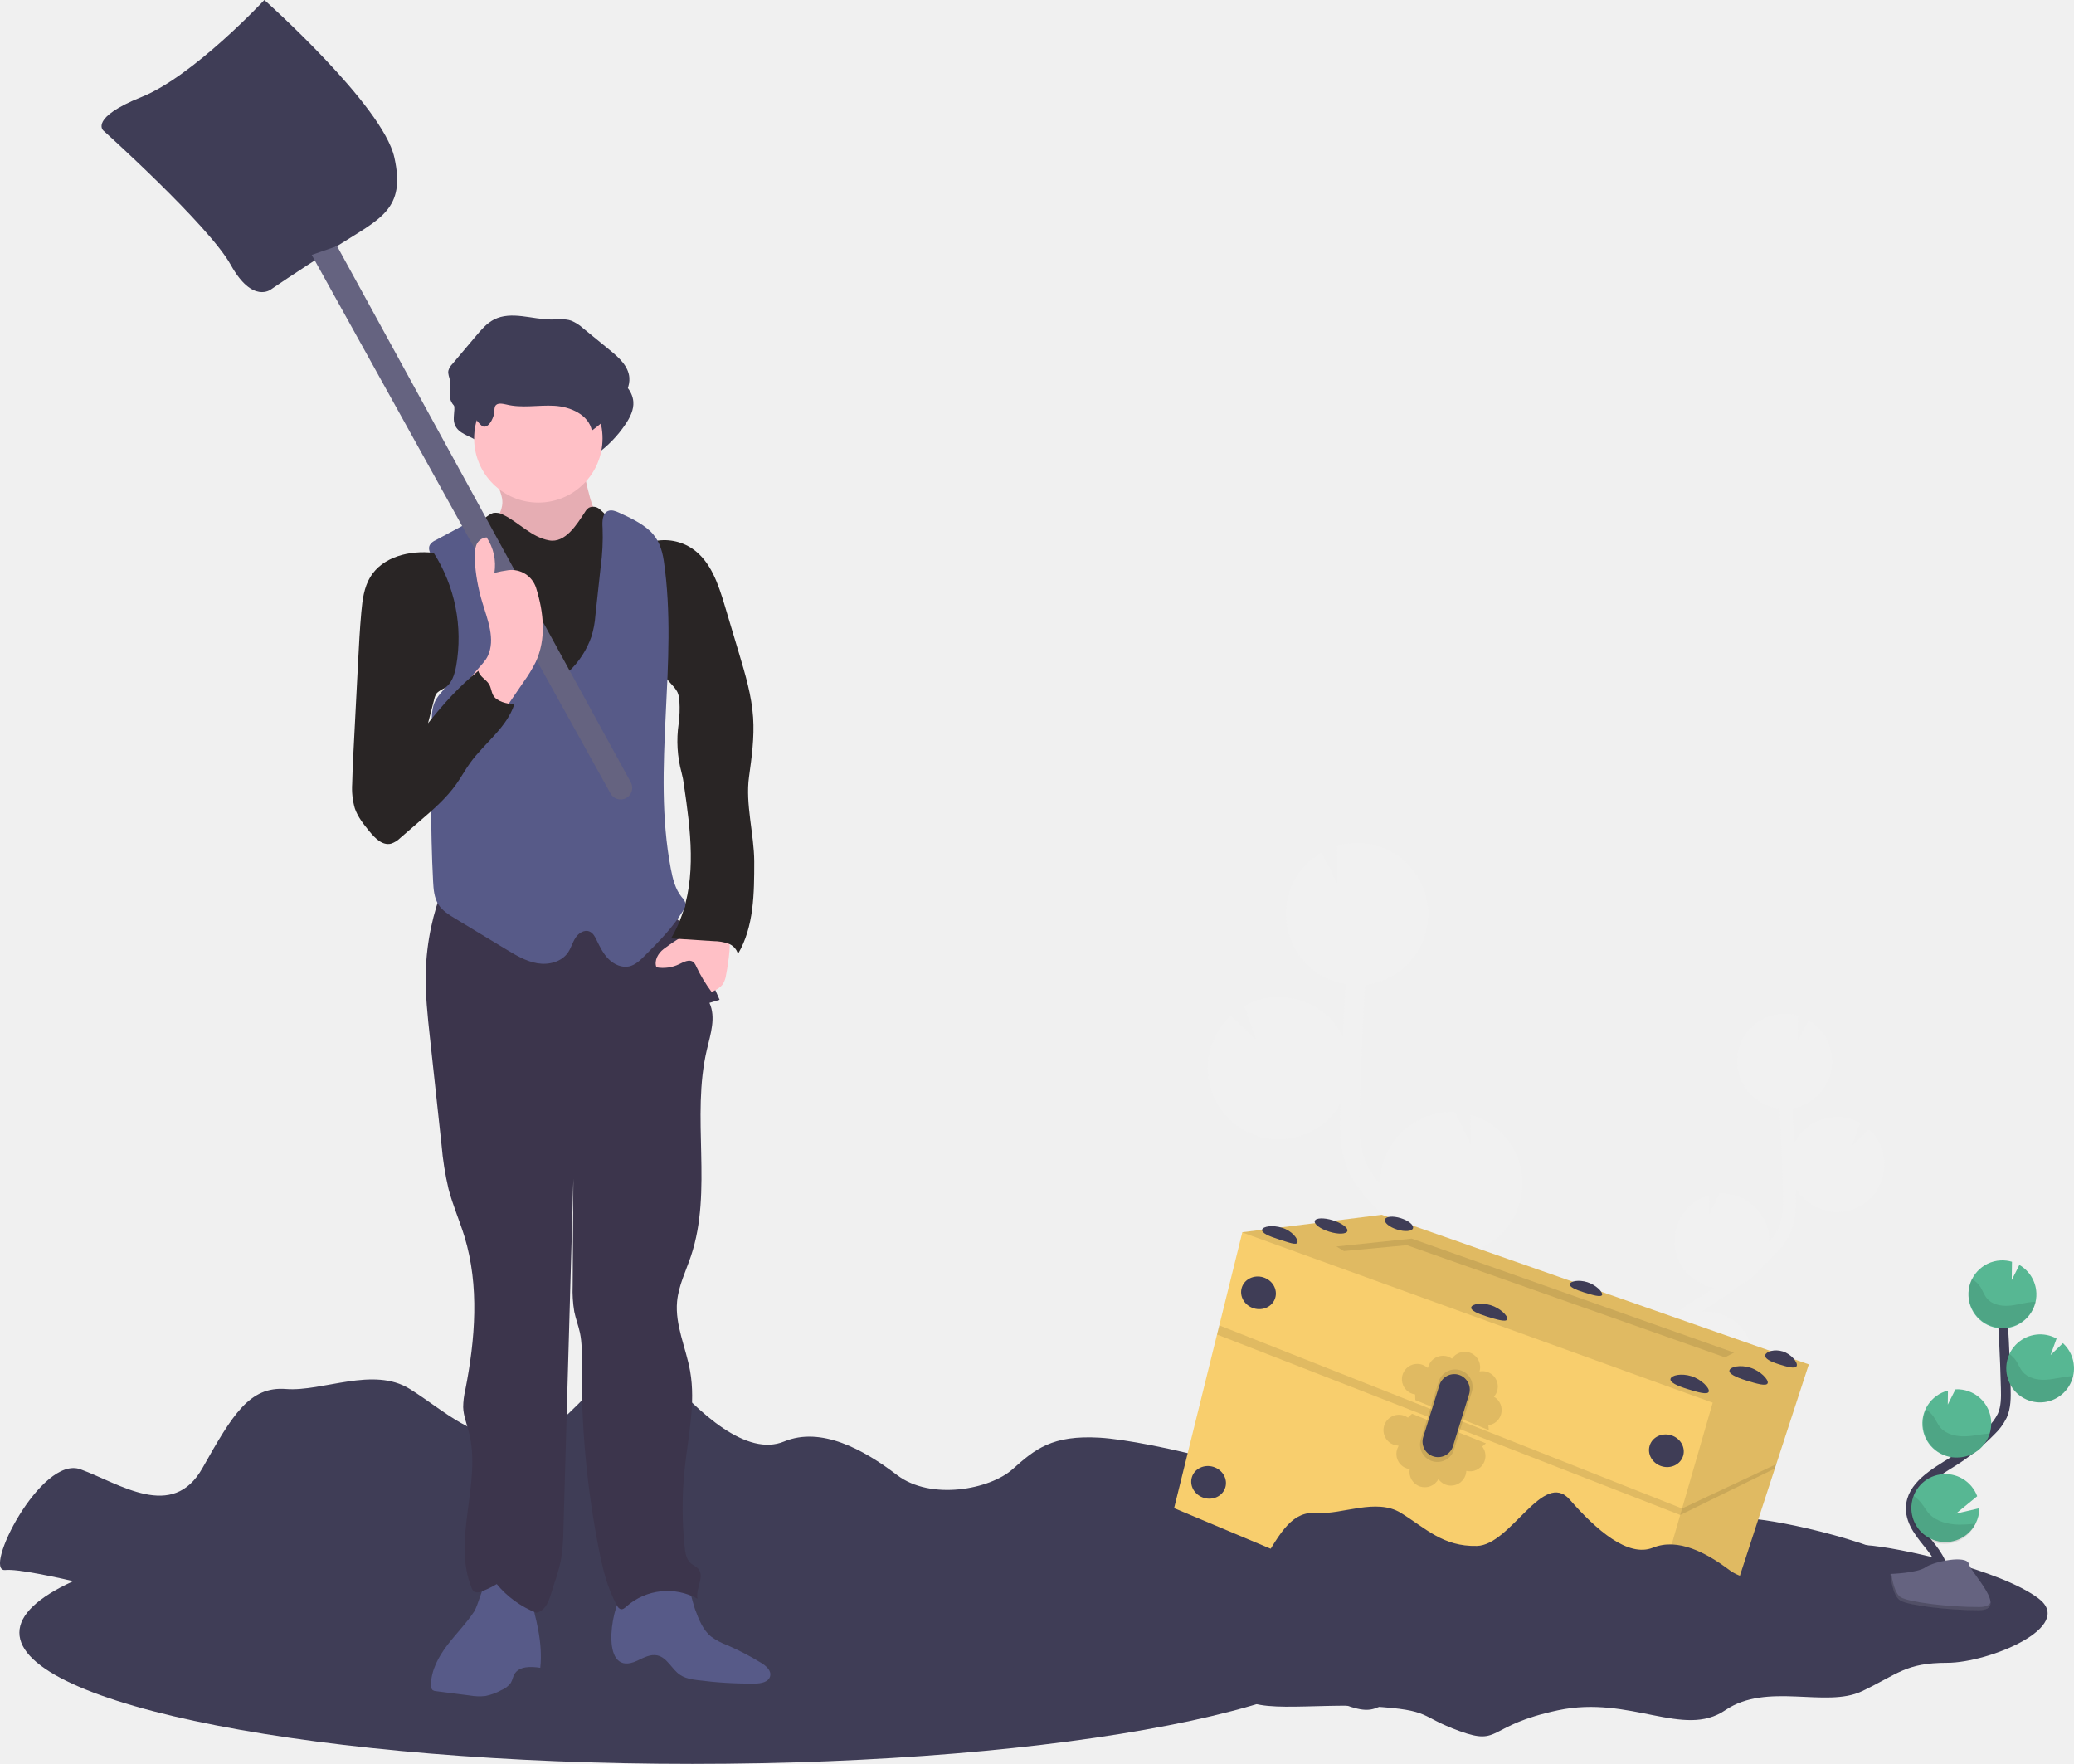
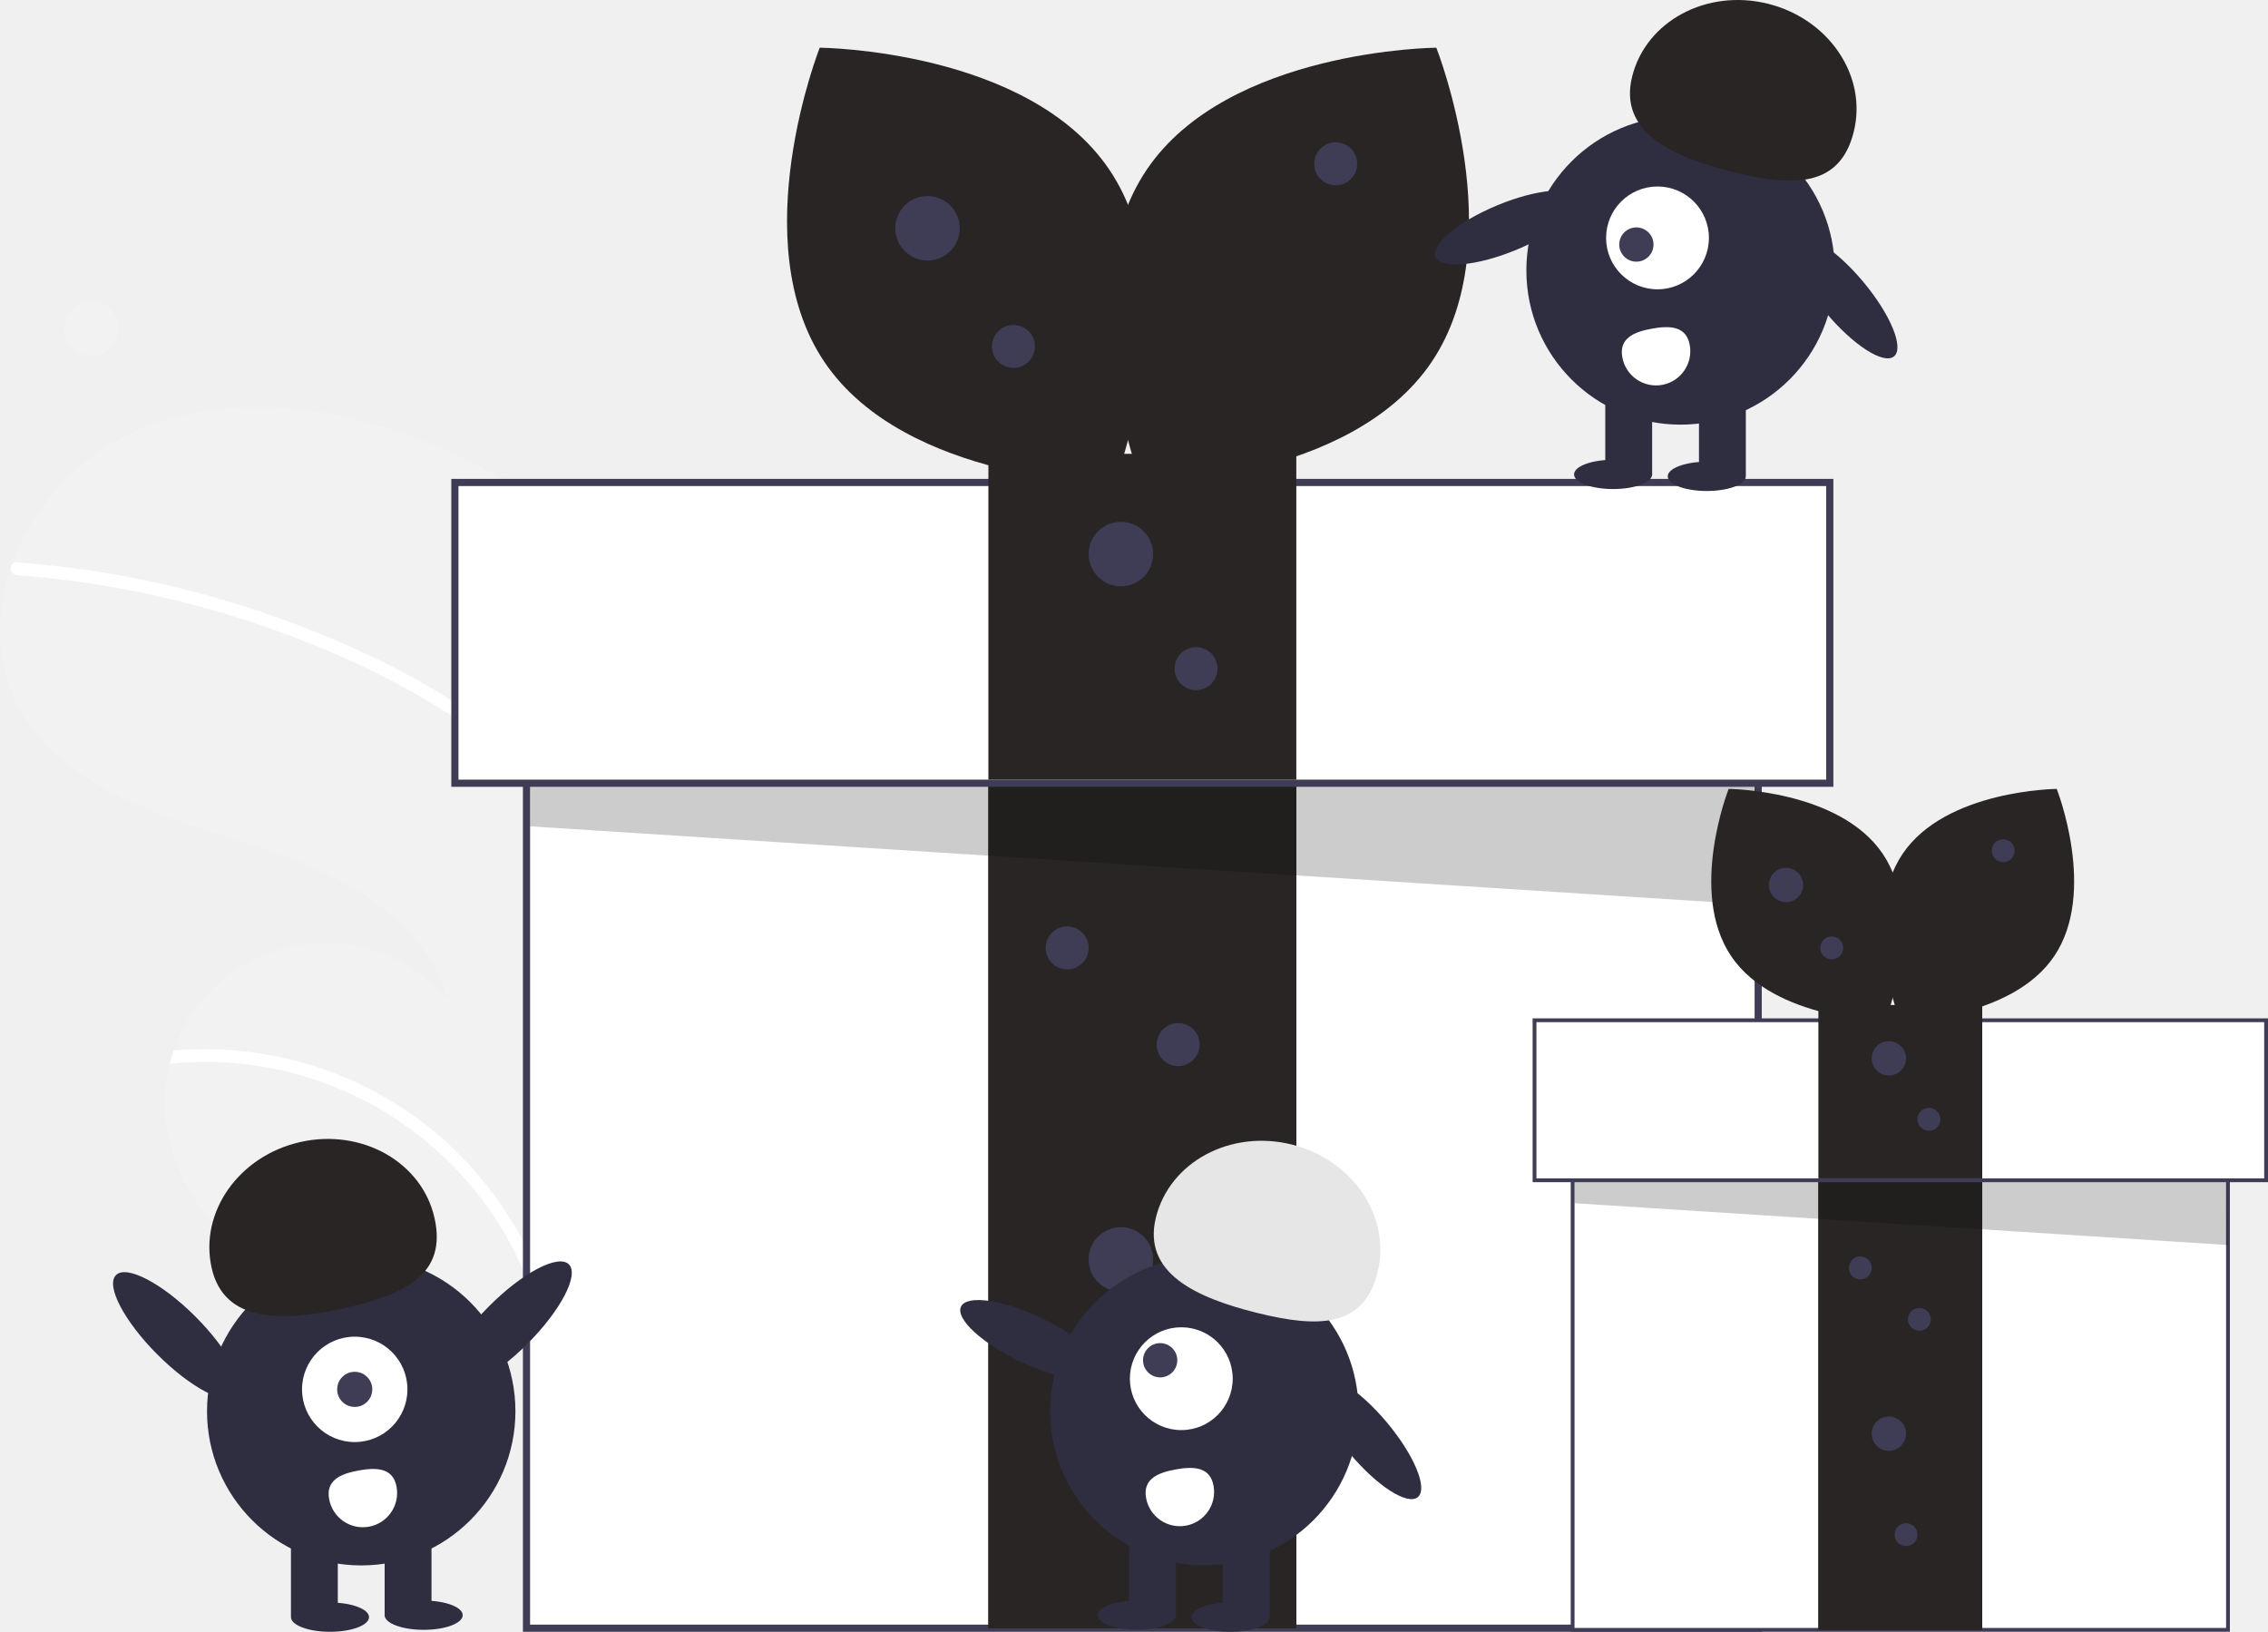
- <svg xmlns="http://www.w3.org/2000/svg" id="b6b6fb51-5da5-49d9-a163-13a86b5de1cc" data-name="Layer 1" width="853.78" height="726" viewBox="0 0 853.78 726">
-   <ellipse cx="284.98" cy="672" rx="277" ry="54" fill="#3f3d56" />
-   <path d="M236.36,746S185,732.19,175.31,733.21s14.68-47.36,30.91-41.46,37.87,21.42,50.24-.5,19.31-33.72,34.38-32.54,35.94-9.43,51,0,25.64,21.06,46.44,20.56S428.8,631.58,445,650.46s35.63,36.15,50.86,29.87,32.61,3.16,46.52,13.78,38.26,5.9,47.53-2.36,16.24-14.16,35.94-13,82.31,15.34,105.5,33-30.14,40.12-55.65,40.12-30.14,7.08-52.17,17.7-58-5.9-83.47,11.8-58-9.44-102,0-34.78,22.41-60.29,13-16.23-13-53.33-15.34-77.67,5.9-81.15-9.44-26.64-18.88-40.56-23.6S236.36,746,236.36,746Z" transform="translate(-173.11 -87)" fill="#3f3d56" />
-   <path d="M876.08,618.72l2-1.28.59-.38a19.55,19.55,0,0,1-2-38.1l-.1,8.06,4.43-8.77h0a19.56,19.56,0,0,1,20.45,18.63c0,.38,0,.74,0,1.11a23.3,23.3,0,0,0,3.86-5.7c1.88-4.19,1.91-8.92,1.77-14.68-.3-11.4-.79-22.89-1.43-34.35a19.54,19.54,0,0,1-17.37-18.51,17.38,17.38,0,0,1,0-1.77c0-.15,0-.3,0-.44,0-.57.09-1.13.18-1.69a2.56,2.56,0,0,1,0-.27c.07-.47.17-.93.28-1.39,0-.17.09-.34.13-.51.14-.5.29-1,.47-1.48.06-.16.12-.31.19-.47.14-.36.29-.71.45-1.06.08-.18.16-.37.25-.55l.07-.14h0a19.57,19.57,0,0,1,23-9.92l-.13,10.49,4.38-8.66a19.53,19.53,0,0,1,9.76,16,19.17,19.17,0,0,1-.43,5.05h0c0,.14-.08.27-.11.41s-.13.52-.2.77-.19.65-.3,1-.16.48-.25.72-.29.68-.44,1c-.09.19-.17.39-.26.59-.25.5-.52,1-.81,1.48-.1.17-.22.33-.32.49-.21.32-.42.65-.65,1s-.29.38-.44.56-.43.54-.66.8-.33.36-.5.54-.48.5-.74.74l-.51.48-.89.74-.46.36c-.47.34-.94.66-1.44,1l-.28.16a14.09,14.09,0,0,1-1.27.69l-.56.25c-.35.16-.71.32-1.08.45l-.64.23c-.36.13-.72.24-1.09.34l-.66.17c-.4.1-.81.18-1.22.25h-.08q.4,7.26.72,14.51a19.54,19.54,0,0,1,27.14-8.49l-3.45,9.48,7.11-6.83a19.49,19.49,0,0,1,6.32,13.5,19.21,19.21,0,0,1-.5,5.39,19.55,19.55,0,0,1-36,5.33c0,.49,0,1,0,1.47.13,5.08.29,11.4-2.24,17a34.54,34.54,0,0,1-7.2,9.72c-1.78,1.81-3.62,3.56-5.5,5.26a19.66,19.66,0,0,1-7.07,5.87q-4.65,3.58-9.62,6.71L879,623.34c-1.86,1.16-3.77,2.34-5.64,3.57l1-.08a19.56,19.56,0,0,1,19.25,12.73l-12.22,10,13.45-3.12a19.59,19.59,0,0,1-28,17.62c.31.37.61.75.91,1.13l1.78,2.22c8,10.08,10.17,19.64,6.23,26.93l-4.79-2.59c3.83-7.1-1.93-16.18-5.71-21-.57-.73-1.16-1.46-1.75-2.19-5.08-6.31-10.84-13.47-10.7-22.25C852.91,633.07,865.76,625.11,876.08,618.72Z" transform="translate(-173.11 -87)" fill="#f1f1f1" />
-   <path d="M779.43,605.39l-3.07-1.92c-.3-.18-.59-.37-.88-.56a29.29,29.29,0,0,0,3-57.06l.15,12.07L772,544.79h-.08a29.29,29.29,0,0,0-30.62,27.9c0,.56,0,1.11,0,1.66a35,35,0,0,1-5.79-8.55c-2.81-6.26-2.86-13.35-2.64-22,.44-17.08,1.18-34.29,2.14-51.44a29.27,29.27,0,0,0,26-27.71c0-.9,0-1.78,0-2.66l0-.66c-.06-.85-.14-1.69-.27-2.52,0-.14,0-.27-.07-.41-.12-.7-.27-1.39-.44-2.08-.06-.26-.12-.51-.19-.77-.21-.75-.43-1.48-.7-2.21-.08-.24-.18-.47-.28-.71-.21-.54-.43-1.06-.67-1.58-.13-.28-.25-.55-.38-.82a2,2,0,0,1-.1-.21h0a29.27,29.27,0,0,0-24.75-16,29.61,29.61,0,0,0-9.64,1.16l.19,15.71-6.55-13a29.11,29.11,0,0,0-14,31.56h0c0,.2.11.4.16.61.09.39.19.77.29,1.15s.3,1,.46,1.45.24.72.38,1.07c.19.52.42,1,.65,1.53.13.3.25.6.39.89.37.75.77,1.49,1.21,2.21.15.26.32.5.48.74.32.49.63,1,1,1.44.21.29.44.56.66.84s.65.81,1,1.2l.74.81q.54.57,1.11,1.11l.77.71c.43.38.88.75,1.34,1.1.23.18.45.37.69.55.69.51,1.4,1,2.14,1.44.14.09.29.16.43.24.62.36,1.25.71,1.89,1l.85.38c.53.24,1.06.47,1.61.67.32.13.64.24,1,.35.54.18,1.09.35,1.64.5l1,.26c.61.14,1.22.26,1.83.37l.12,0q-.62,10.86-1.08,21.72a29.27,29.27,0,0,0-40.65-12.7l5.18,14.18-10.65-10.22a29.13,29.13,0,0,0-9.46,20.22,28.75,28.75,0,0,0,.74,8.07,29.27,29.27,0,0,0,53.85,8c0,.74,0,1.48-.07,2.21-.19,7.61-.44,17.07,3.35,25.52,2.57,5.73,6.71,10.37,10.79,14.54q4,4.08,8.24,7.88a29.31,29.31,0,0,0,10.57,8.8q7,5.35,14.42,10l3.1,1.92c2.78,1.73,5.64,3.51,8.44,5.35-.49,0-1-.1-1.48-.12a29.28,29.28,0,0,0-28.83,19.06l18.29,14.89-20.13-4.66a29.32,29.32,0,0,0,42,26.38c-.46.56-.91,1.12-1.36,1.69-.9,1.12-1.8,2.23-2.67,3.33-11.91,15.09-15.22,29.4-9.33,40.32l7.18-3.87c-5.74-10.63,2.89-24.23,8.55-31.39.85-1.09,1.73-2.18,2.62-3.28,7.61-9.45,16.23-20.17,16-33.31C814.12,626.89,794.89,615,779.43,605.39Z" transform="translate(-173.11 -87)" fill="#f1f1f1" />
-   <path d="M631.08,756.56s-34.61-9.16-41.13-8.49,9.89-31.34,20.82-27.44,25.52,14.18,33.85-.33,13-22.32,23.17-21.54,24.21-6.25,34.36,0,17.27,13.94,31.29,13.61,27.29-31.57,38.22-19.08,24,23.94,34.26,19.78,22,2.09,31.35,9.12,25.77,3.91,32-1.56,10.94-9.37,24.22-8.59,55.45,10.15,71.07,21.87-20.31,26.55-37.49,26.55-20.31,4.69-35.15,11.72-39.05-3.91-56.23,7.81-39.05-6.25-68.73,0-23.43,14.84-40.62,8.59-10.93-8.59-35.92-10.15-52.33,3.9-54.68-6.25-18-12.5-27.33-15.62S631.08,756.56,631.08,756.56Z" transform="translate(-173.11 -87)" fill="#3f3d56" />
-   <polygon points="744.61 561.58 731.21 602.65 730.63 604.44 708.2 673.2 669.8 699.15 483.33 620.74 501 549.28 501.94 545.52 511.4 507.27 511.42 507.18 568.82 500 744.61 561.58" fill="#f8ce6d" />
-   <polygon points="744.61 561.58 708.2 673.2 669.8 699.15 705.05 577.34 511.4 507.27 511.42 507.18 568.82 500 744.61 561.58" opacity="0.1" />
-   <polygon points="553.24 514.93 550.15 513.05 581.13 509.8 713.85 556.72 710.11 558.68 579.18 512.51 553.24 514.93" opacity="0.1" />
-   <polyline points="731.21 602.65 692.45 620.88 501.94 545.52 501 549.28 691.68 623.56 730.63 604.44" opacity="0.1" />
-   <ellipse cx="691.21" cy="619.15" rx="6.67" ry="7.2" transform="translate(-278.2 1008.63) rotate(-72.75)" fill="#3f3d56" />
-   <ellipse cx="859.13" cy="684.17" rx="6.67" ry="7.2" transform="translate(-222.18 1214.73) rotate(-72.75)" fill="#3f3d56" />
-   <ellipse cx="832.58" cy="764.93" rx="6.67" ry="7.2" transform="translate(-317.97 1246.17) rotate(-72.75)" fill="#3f3d56" />
-   <ellipse cx="670.66" cy="697.17" rx="6.67" ry="7.2" transform="translate(-367.16 1043.88) rotate(-72.75)" fill="#3f3d56" />
-   <path d="M707.22,598.38c-.4,1.3-3.61,0-7.69-1.28s-7.26-2.68-6.86-4,4.24-2,8.32-.73S707.63,597.08,707.22,598.38Z" transform="translate(-173.11 -87)" fill="#3f3d56" />
-   <ellipse cx="721.08" cy="591.65" rx="2.46" ry="7.02" transform="translate(-230.92 1017.81) rotate(-72.75)" fill="#3f3d56" />
-   <path d="M793.58,630c-.4,1.3-4.41.1-8.3-1.11s-6.92-2.56-6.52-3.86,4.09-2,8-.83S794,628.68,793.58,630Z" transform="translate(-173.11 -87)" fill="#3f3d56" />
-   <path d="M876.54,659.79c-.45,1.46-4.71.19-8.84-1.09s-7.34-2.75-6.89-4.21,4.4-2.35,8.53-1.07S877,658.33,876.54,659.79Z" transform="translate(-173.11 -87)" fill="#3f3d56" />
-   <path d="M900.8,656.29c-.46,1.46-4.71.19-8.84-1.09s-7.35-2.75-6.89-4.21,4.4-2.35,8.53-1.07S901.25,654.83,900.8,656.29Z" transform="translate(-173.11 -87)" fill="#3f3d56" />
-   <path d="M912.76,649.16c-.46,1.46-4,.42-7.38-.64s-6-2.34-5.59-3.8,3.82-2.54,7.23-1.48S913.21,647.7,912.76,649.16Z" transform="translate(-173.11 -87)" fill="#3f3d56" />
-   <path d="M832.65,619.94c-.36,1.16-4,.09-7.46-1s-6.23-2.31-5.86-3.47,3.67-1.83,7.17-.75S833,618.77,832.65,619.94Z" transform="translate(-173.11 -87)" fill="#3f3d56" />
-   <ellipse cx="749.03" cy="590.77" rx="2.46" ry="6.06" transform="translate(-210.42 1043.88) rotate(-72.75)" fill="#3f3d56" />
-   <path d="M791,669.25a6.32,6.32,0,0,0-2.9-7.36,6.43,6.43,0,0,0,1.31-2.33,6.32,6.32,0,0,0-7.24-8.08,6.32,6.32,0,0,0-11.34-5.25,6.32,6.32,0,0,0-9.74,3.25c0,.14-.07.27-.1.4l-.22.11a6.32,6.32,0,1,0-6.11,10.73,5.65,5.65,0,0,0,1,.22l.08,2.32L786,675.63l-.2-2A6.34,6.34,0,0,0,791,669.25Z" transform="translate(-173.11 -87)" opacity="0.1" />
-   <path d="M783.93,689.11a6.33,6.33,0,0,1-7.2,3.29,6.18,6.18,0,0,1-.67,2.58,6.32,6.32,0,0,1-8.49,2.81,6.43,6.43,0,0,1-2.33-2,6.32,6.32,0,0,1-11.8-4.09,6.42,6.42,0,0,1-2-.62,6.32,6.32,0,0,1-2.81-8.48l.2-.37-.08-.23a6.25,6.25,0,0,1-2.63-.67A6.32,6.32,0,0,1,751.86,670a6.59,6.59,0,0,1,.85.51l1.66-1.61,30.44,12.17-1.53,1.3A6.32,6.32,0,0,1,783.93,689.11Z" transform="translate(-173.11 -87)" opacity="0.1" />
-   <path d="M765.35,655.64,758,679.46a7.16,7.16,0,0,0,4.33,8.83h0a7.15,7.15,0,0,0,9.32-4.58L779,659.88a7.14,7.14,0,0,0-5.08-9h0A7.14,7.14,0,0,0,765.35,655.64Z" transform="translate(-173.11 -87)" opacity="0.1" />
-   <path d="M765.67,657.09,759,678.45a6.4,6.4,0,0,0,3.89,7.91h0a6.41,6.41,0,0,0,8.35-4.11l6.63-21.37a6.42,6.42,0,0,0-4.56-8.12h0A6.42,6.42,0,0,0,765.67,657.09Z" transform="translate(-173.11 -87)" fill="#3f3d56" />
-   <path d="M678.72,767.49s-34.61-9.16-41.13-8.48,9.89-31.35,20.82-27.44,25.52,14.17,33.85-.34,13-22.31,23.17-21.53,24.21-6.25,34.36,0,17.27,13.93,31.29,13.6,27.29-31.57,38.23-19.07,24,23.93,34.26,19.78,22,2.09,31.34,9.12,25.78,3.9,32-1.56,10.93-9.38,24.21-8.6,55.45,10.16,71.07,21.87-20.3,26.56-37.49,26.56-20.3,4.68-35.14,11.71-39.06-3.9-56.24,7.81-39.05-6.24-68.73,0-23.43,14.84-40.61,8.6-10.94-8.6-35.93-10.16-52.33,3.91-54.67-6.25-17.95-12.49-27.33-15.62S678.72,767.49,678.72,767.49Z" transform="translate(-173.11 -87)" fill="#3f3d56" />
-   <path d="M972.49,741.17c3-5.51-.4-12.27-4.28-17.18s-8.62-10-8.52-16.29c.15-9,9.7-14.31,17.33-19.09a84,84,0,0,0,15.56-12.51,22.61,22.61,0,0,0,4.78-6.4c1.58-3.52,1.54-7.52,1.44-11.37q-.49-19.26-1.91-38.49" transform="translate(-173.11 -87)" fill="none" stroke="#3f3d56" stroke-miterlimit="10" stroke-width="4" />
-   <path d="M1011.4,619.14a14,14,0,0,0-7-11.5l-3.14,6.22.1-7.53a14.19,14.19,0,0,0-4.63-.56,14,14,0,1,0,14.68,13.37Z" transform="translate(-173.11 -87)" fill="#57b793" />
-   <path d="M986.37,714.13a14,14,0,1,1,.68-11.3L978.28,710l9.65-2.23A14,14,0,0,1,986.37,714.13Z" transform="translate(-173.11 -87)" fill="#57b793" />
-   <path d="M979.44,686.88A14,14,0,0,1,975,659.35l-.07,5.78,3.17-6.29h0A14,14,0,0,1,992.8,672.2a13.84,13.84,0,0,1-.6,4.79A14,14,0,0,1,979.44,686.88Z" transform="translate(-173.11 -87)" fill="#57b793" />
-   <path d="M1013.51,664.21a14,14,0,1,1,6.21-26.27l-2.48,6.8,5.1-4.9a14,14,0,0,1,4.53,9.69,13.79,13.79,0,0,1-.35,3.87A14,14,0,0,1,1013.51,664.21Z" transform="translate(-173.11 -87)" fill="#57b793" />
-   <path d="M1009.51,622.88c-3.24.35-6.39,1.36-9.64,1.56s-6.82-.57-8.87-3.1c-1.11-1.36-1.67-3.08-2.6-4.57a10,10,0,0,0-3.54-3.33,14,14,0,1,0,26.24,9.32Q1010.31,622.79,1009.51,622.88Z" transform="translate(-173.11 -87)" opacity="0.1" />
-   <path d="M1013.51,664.21a14.05,14.05,0,0,1-13.35-20A10.37,10.37,0,0,1,1003,647c1,1.51,1.61,3.26,2.79,4.64,2.18,2.57,5.91,3.41,9.3,3.26s6.66-1.12,10-1.43c.47,0,1-.07,1.42-.08A14,14,0,0,1,1013.51,664.21Z" transform="translate(-173.11 -87)" opacity="0.1" />
-   <path d="M979.44,686.88A14,14,0,0,1,966,667.12a11.32,11.32,0,0,1,3,2.85c1.09,1.54,1.77,3.32,3,4.74,2.37,2.63,6.35,3.56,9.94,3.48s6.82-.93,10.27-1.2A14,14,0,0,1,979.44,686.88Z" transform="translate(-173.11 -87)" opacity="0.1" />
-   <path d="M986.37,714.13a14,14,0,0,1-25.58-11.45,14,14,0,0,1,3.07,2.75c1.34,1.62,2.22,3.47,3.76,5,2.87,2.82,7.5,4,11.63,4.09A60,60,0,0,0,986.37,714.13Z" transform="translate(-173.11 -87)" opacity="0.1" />
-   <path d="M951.32,734.82s11.08-.34,14.42-2.72,17-5.21,17.87-1.4,16.64,19,4.14,19.06-29.06-1.94-32.39-4S951.32,734.82,951.32,734.82Z" transform="translate(-173.11 -87)" fill="#656380" />
-   <path d="M988,748.44c-12.51.1-29.06-2-32.39-4-2.54-1.55-3.55-7.09-3.89-9.65h-.37s.7,8.94,4,11,19.88,4.07,32.39,4c3.61,0,4.85-1.31,4.79-3.21C992,747.7,990.66,748.41,988,748.44Z" transform="translate(-173.11 -87)" opacity="0.2" />
-   <path d="M378.31,266.18a4.51,4.51,0,0,1,.31-2.14c.81-1.44,2.93-1.05,4.53-.64,6.44,1.62,13.22.15,19.84.53s14.09,3.69,15.42,10.19a48.25,48.25,0,0,0,12.23-12.57c1.84-2.75,3.44-5.9,3.19-9.2-.36-4.76-4.35-8.32-8.05-11.34l-11-9a16.51,16.51,0,0,0-4.94-3.14c-2.54-.87-5.32-.46-8-.46-8,0-16.57-3.64-23.71,0-3,1.53-5.22,4.15-7.38,6.71l-9.84,11.65a6.13,6.13,0,0,0-1.57,2.67c-.28,1.42.45,2.82.7,4.25.47,2.6-.66,5.37.21,7.87,1.43,4.15,6.46,4.74,9.54,7.11,1.15.89,2.95,3.89,4.31,3.86C376.54,272.5,378.24,268.09,378.31,266.18Z" transform="translate(-173.11 -87)" fill="#3f3d56" />
-   <path d="M379.93,294c-.11,3.24-2,6.12-3.82,8.81-2.43,3.58-5,7.3-8.84,9.3a84.94,84.94,0,0,0,62.78,6.62c3.37-1,7.35-3.08,7.15-6.59-4-1.09-8.14-2.22-11.54-4.63-4.06-2.88-6.74-7.36-8.47-12s-2.61-9.6-3.82-14.43a2.72,2.72,0,0,0-.62-1.34,2.76,2.76,0,0,0-1.9-.5L397.53,279c-5.47,0-11.41-.13-16.49,2.19C374.72,284.09,380.11,288.62,379.93,294Z" transform="translate(-173.11 -87)" fill="#ffc0c6" />
-   <path d="M379.93,294c-.11,3.24-2,6.12-3.82,8.81-2.43,3.58-5,7.3-8.84,9.3a84.94,84.94,0,0,0,62.78,6.62c3.37-1,7.35-3.08,7.15-6.59-4-1.09-8.14-2.22-11.54-4.63-4.06-2.88-6.74-7.36-8.47-12s-2.61-9.6-3.82-14.43a2.72,2.72,0,0,0-.62-1.34,2.76,2.76,0,0,0-1.9-.5L397.53,279c-5.47,0-11.41-.13-16.49,2.19C374.72,284.09,380.11,288.62,379.93,294Z" transform="translate(-173.11 -87)" opacity="0.1" />
-   <path d="M368.34,750.24c-3.28,5-7.57,9.23-11.17,14s-6.61,10.33-6.65,16.3a2.58,2.58,0,0,0,.69,2.1,2.7,2.7,0,0,0,1.37.43l13.9,1.78a23.29,23.29,0,0,0,6.4.22,22.7,22.7,0,0,0,6.56-2.39,9.05,9.05,0,0,0,3.94-3c.67-1.1.85-2.45,1.49-3.57,1.93-3.39,6.79-3.24,10.65-2.65,1.11-10.31-1.74-20.59-4.57-30.57a4,4,0,0,0-.77-1.68,4,4,0,0,0-1.81-1c-3.33-1.09-11.38-5.36-14.18-3.36C372.14,738.33,370,747.59,368.34,750.24Z" transform="translate(-173.11 -87)" fill="#575a88" />
-   <path d="M435.36,770.57c2.67-1.25,5.52-2.86,8.4-2.2,4.06.91,5.87,5.71,9.32,8,2.12,1.43,4.74,1.85,7.27,2.18a169.42,169.42,0,0,0,23.5,1.39c2.51,0,5.67-.6,6.28-3s-1.7-4.31-3.75-5.56a110,110,0,0,0-13.88-7.21,27.83,27.83,0,0,1-6.62-3.52c-3.43-2.77-5.1-7.11-6.63-11.24-1.23-3.32-2.36-10.49-4.88-13-2.76-2.71-6.47-.91-9.93-.15-5.38,1.18-11.68,2-15.14,6.83C424.24,750.16,420.35,777.52,435.36,770.57Z" transform="translate(-173.11 -87)" fill="#575a88" />
-   <path d="M355.85,451.46A101.94,101.94,0,0,0,348.39,487c-.24,9.11.74,18.19,1.73,27.25q2.37,22,4.76,44a124.13,124.13,0,0,0,2.87,18.11c1.73,6.65,4.54,13,6.55,19.54,6.22,20.38,4.45,42.36.34,63.27a31.61,31.61,0,0,0-.86,7c.12,3.53,1.48,6.89,2.36,10.31,5.38,20.85-7,44,1.08,64a3.17,3.17,0,0,0,1.27,1.75,3.22,3.22,0,0,0,2.52-.11A34.09,34.09,0,0,0,377.6,739a40.21,40.21,0,0,0,16.34,11.83c4.74-1.17,5.63-6.93,7.18-11.56A79,79,0,0,0,404,729.2a80.15,80.15,0,0,0,1.05-12.68l4.1-144.35-.3,44.05a52,52,0,0,0,.67,10.66c.6,2.93,1.7,5.74,2.33,8.67.89,4.19.78,8.53.74,12.82a376.79,376.79,0,0,0,6.95,75.82c1.6,8.18,3.52,16.44,7.61,23.69a2.61,2.61,0,0,0,1.49,1.46c.87.19,1.67-.5,2.33-1.11a25.49,25.49,0,0,1,29.27-3.18c-.88-4.24,3.16-9.17.27-12.39-.83-.93-2.07-1.38-3-2.19-1.84-1.57-2.28-4.21-2.54-6.62a153.34,153.34,0,0,1,0-32.27c1.41-13.41,4.58-26.93,2.24-40.2-1.7-9.63-6.28-19-5.37-28.69.6-6.5,3.62-12.49,5.7-18.68,9.08-27.06,0-57.22,6.57-85,1.51-6.38,3.79-13.28,1.05-19.23l4.17-1.27-8.66-19.77c-1.84-4.21-3.76-8.54-7-11.78-5.44-5.41-13.57-6.86-21.16-8l-61.74-9.63C365.3,448.44,357.92,446.38,355.85,451.46Z" transform="translate(-173.11 -87)" fill="#3c354c" />
-   <circle cx="221.61" cy="180.43" r="26.43" fill="#ffc0c6" />
-   <path d="M380.31,298.9a6.14,6.14,0,0,0-4.26-.75,7.28,7.28,0,0,0-2,1.09L361.55,308a19.33,19.33,0,0,0-4.73,4.14c-2.14,2.91-2.48,6.78-2.2,10.38.62,8.12,3.9,15.78,5.68,23.72s1.78,17-3.34,23.36a12.38,12.38,0,0,0-2.18,3.09,9,9,0,0,0-.41,3,81.82,81.82,0,0,0,.24,11.4c.56,4.89,2,9.64,2.78,14.49,1.37,8.26,1,16.73,2.06,25a4,4,0,0,0,4,4.34,117.77,117.77,0,0,0,18.67,1.23c7.23,0,14.45-.4,21.67-.78l32.86-1.73a3.24,3.24,0,0,0,3.65-3.35c2.88-13.82,5.78-27.89,4.42-41.93-.88-9.07-3.52-17.86-6-26.62-2-7.1-3.92-14.55-2.42-21.78,1-4.77,3.43-9.18,4.06-14a16.51,16.51,0,0,0-4.52-13.9c-3.68-3.53-9.05-4.87-12.72-8.41a28.93,28.93,0,0,0-3.28-3.18,4.1,4.1,0,0,0-4.31-.5,5.55,5.55,0,0,0-1.64,1.83c-3.2,4.86-8,12.87-14.75,11.61C391.84,308.1,386.74,302,380.31,298.9Z" transform="translate(-173.11 -87)" fill="#292525" />
-   <path d="M446.35,477.58c-2.34,1.75-4.08,4.86-3,7.57a15.27,15.27,0,0,0,9.36-1.3c1.87-.91,4.2-2.19,5.82-.87a4.93,4.93,0,0,1,1.19,1.8,60.82,60.82,0,0,0,6.34,10.53c1.78-.84,3.65-1.76,4.72-3.41a9.87,9.87,0,0,0,1.23-3.65,97,97,0,0,0,1.39-9.73c.21-2.37.25-5-1.37-6.76C465.08,464.26,452.12,473.27,446.35,477.58Z" transform="translate(-173.11 -87)" fill="#ffc0c6" />
-   <path d="M376.66,256.26a4.48,4.48,0,0,1,.31-2.13c.81-1.44,2.93-1,4.53-.65,6.44,1.63,13.22.16,19.84.54s14.09,3.69,15.42,10.19A48.41,48.41,0,0,0,429,251.64c1.84-2.75,3.44-5.9,3.19-9.2-.36-4.76-4.35-8.32-8.05-11.34l-11-9a16.48,16.48,0,0,0-4.94-3.13c-2.54-.87-5.32-.46-8-.46-8,0-16.57-3.64-23.71,0-3,1.54-5.22,4.16-7.39,6.72l-9.83,11.65a6.21,6.21,0,0,0-1.58,2.66c-.28,1.42.45,2.83.71,4.25.46,2.6-.66,5.38.2,7.88,1.43,4.15,6.47,4.73,9.55,7.11,1.15.89,2.94,3.89,4.31,3.85C374.89,262.59,376.59,258.18,376.66,256.26Z" transform="translate(-173.11 -87)" fill="#3f3d56" />
-   <path d="M441.93,309.87a20.5,20.5,0,0,1,16.24,3c7.56,5.18,10.67,14.64,13.3,23.42l5.89,19.69c2.58,8.63,5.18,17.34,5.78,26.33.55,8.17-.57,16.35-1.69,24.46-1.55,11.23,2.1,23.54,2.15,34.87,0,13-.08,26.79-6.7,38a6.34,6.34,0,0,0-4-4.27,18.65,18.65,0,0,0-5.95-1l-17.6-1.13a54.27,54.27,0,0,0,3.86-7.93c6.75-17.34,4.16-36.72,1.47-55.12a38,38,0,0,0-1-5.2,49.58,49.58,0,0,1-1.19-20.15,47,47,0,0,0,.31-9.18,10.26,10.26,0,0,0-.81-3.76,11.82,11.82,0,0,0-1.94-2.68l-3.56-4c-.29-12.1-2.19-24.29-4.07-36.25A81.41,81.41,0,0,1,441.93,309.87Z" transform="translate(-173.11 -87)" fill="#292525" />
-   <path d="M407.35,363.3a84.94,84.94,0,0,1-31.84-53.93c-.58-3.79-2.09-8.74-5.92-8.61a7.55,7.55,0,0,0-3.26,1.14l-13.88,7.44a5.23,5.23,0,0,0-2.42,2c-.91,1.78.38,3.83,1.49,5.49,7.47,11.3,8,25.65,8.3,39.19.09,4,.12,8.21-1.81,11.71-1.57,2.83-4.3,4.91-5.74,7.82-1.35,2.73-1.41,5.89-1.45,8.94-.28,21.76-.56,43.55.58,65.29.17,3.28.43,6.72,2.18,9.5,1.63,2.57,4.32,4.23,6.92,5.8l21.05,12.72c4,2.43,8.16,4.9,12.79,5.68s9.92-.54,12.58-4.41c1.29-1.88,1.86-4.17,3.1-6.08s3.61-3.46,5.72-2.61c1.5.6,2.32,2.17,3,3.62,1.34,2.77,2.74,5.61,4.93,7.78s5.36,3.63,8.37,3c2.6-.57,4.63-2.54,6.5-4.42,5.78-5.79,11.62-11.66,15.87-18.67a4.5,4.5,0,0,0,.9-2.83,5.7,5.7,0,0,0-1.55-2.6c-2.66-3.26-3.71-7.53-4.5-11.67-7.91-41.6,3.26-84.84-2.89-126.74-.7-4.8-2.24-9.21-5.84-12.46s-8.08-5.32-12.49-7.34c-1.45-.66-3.11-1.34-4.59-.74-2.45,1-2.46,4.37-2.28,7a91.71,91.71,0,0,1-.8,16.13l-2.15,19.79a38.24,38.24,0,0,1-1.68,8.9A35.84,35.84,0,0,1,407.35,363.3Z" transform="translate(-173.11 -87)" fill="#575a88" />
-   <path d="M284.74,206.07s-7.63,6.2-16.64-10.06-52.52-55.34-52.52-55.34-5.63-5.15,15.76-13.73S281.94,87,281.94,87s48.74,43.33,53.51,64.79-5.67,25.1-23.59,36.5S284.74,206.07,284.74,206.07Z" transform="translate(-173.11 -87)" fill="#3f3d56" />
-   <path d="M424.43,413.59l-123-221.67,10.44-3.63L432.79,409a4.79,4.79,0,0,1-2,6.54h0A4.77,4.77,0,0,1,424.43,413.59Z" transform="translate(-173.11 -87)" fill="#656380" />
-   <path d="M373.92,357c3.22-6.89-.08-14.84-2.28-22.12a74.74,74.74,0,0,1-3.11-17.8,13,13,0,0,1,.62-5.63,5,5,0,0,1,4.28-3.27,20.53,20.53,0,0,1,3.21,14.62,49.22,49.22,0,0,1,5.66-1.11A10.59,10.59,0,0,1,393.81,329c3.17,10.16,4.25,21-.17,30.5a58,58,0,0,1-4.89,8.05l-9.64,14.08c-.66,1-1.47,2-2.63,2.17s-2.37-.88-3.22-1.85c-2.93-3.31-8.13-8.13-7.56-12.69S372,361.05,373.92,357Z" transform="translate(-173.11 -87)" fill="#ffc0c6" />
-   <path d="M351.64,314.53c-9.79-1.11-21,1.54-26.12,10-2.57,4.27-3.21,9.39-3.66,14.35-.63,6.95-1,13.92-1.35,20.88l-1.89,36.64c-.23,4.38-.45,8.77-.53,13.15a29.63,29.63,0,0,0,1.09,10.16c1.21,3.55,3.61,6.55,6,9.47s5.38,5.93,8.89,5.08a9.66,9.66,0,0,0,3.81-2.35l8-6.92c5.44-4.67,10.94-9.41,15.08-15.27,2-2.82,3.64-5.87,5.66-8.67,5.94-8.24,15.08-14.49,18.21-24.15-3-.16-7.36-1.15-8.74-3.81-.73-1.41-.83-3.09-1.64-4.44-1.23-2.06-4-3.18-4.41-5.54-7.86,6.33-14.44,13.68-20.72,21.57l2.55-9.91A6.3,6.3,0,0,1,353,372.2a11.33,11.33,0,0,1,3-1.89c3.11-1.88,4.29-5.77,4.92-9.35A65.43,65.43,0,0,0,351.64,314.53Z" transform="translate(-173.11 -87)" fill="#292525" />
+ <svg xmlns="http://www.w3.org/2000/svg" id="a4baa7a1-c1fd-441f-b894-2b913f22f48f" data-name="Layer 1" width="633.43" height="455.755" viewBox="0 0 633.43 455.755">
+   <path d="M428.066,358.644c1.341.834,2.657,1.683,3.971,2.561A336.159,336.159,0,0,1,455.488,470.698q.303,6.514.308,13.008a326.406,326.406,0,0,1-14.018,95.838q-.745,2.454-1.522,4.887c-.371,1.164-.749,2.34-1.16,3.495-.436.592-.866,1.174-1.295,1.755-.03.026-.057.069-.088.095-.173.235-.346.469-.502.699-.743.997-1.496,1.987-2.239,2.984l.625.043,1.567.1-.006.011c-.526-.011-1.063-.028-1.594-.056-.193.001-.403.005-.6-.012-.176-.003-.362-.014-.537-.017-22.601-.612-45.73-1.74-66.296-10.983-21.526-9.682-39.787-30.615-38.859-54.192a42.317,42.317,0,0,1,1.397-9.138c.333-1.247.727-2.472,1.149-3.695a44.556,44.556,0,0,1,76.442-13.991c-6.169-24.245-32.654-36.617-56.507-44.138-23.871-7.517-50.729-15.381-62.924-37.226-6.809-12.156-6.973-26.32-2.53-39.399.135-.391.277-.793.43-1.188a65.015,65.015,0,0,1,31.351-35.591c27.279-13.506,60.427-8.741,88.378,3.314A161.159,161.159,0,0,1,428.066,358.644Z" transform="translate(-283.2849 -222.1224)" fill="#f2f2f2" />
+   <path d="M349.879,515.619a100.32,100.32,0,0,1,57.724,25.15,102.656,102.656,0,0,1,29.19,45.794c.317,1.008.605,2.013.876,3.023.542-1.031,1.068-2.086,1.588-3.13.335-.669.676-1.348,1-2.023-.371,1.164-.749,2.34-1.16,3.495-.436.592-.866,1.174-1.295,1.755-.03.026-.057.069-.088.095-.173.235-.346.469-.502.699-.743.997-1.496,1.987-2.239,2.984l.625.043,1.567.1-.006.011c-.526-.011-1.063-.028-1.594-.056-.193.001-.403.005-.6-.012-.065-.306-.147-.607-.229-.91a96.93,96.93,0,0,0-104.066-73.42c.333-1.247.727-2.472,1.149-3.695A103.693,103.693,0,0,1,349.879,515.619Z" transform="translate(-283.2849 -222.1224)" fill="#fff" />
+   <path d="M421.12,425.942a110.374,110.374,0,0,1,22.605,22.761,91.571,91.571,0,0,1,8.636,14.665c1.146,2.388,2.189,4.846,3.128,7.33q.303,6.514.308,13.008a94.571,94.571,0,0,0-2.911-9.67c-.594-1.74-1.254-3.446-1.955-5.132-7.862-18.885-22.106-33.796-38.905-45.132-18.002-12.13-38.296-21.236-58.864-28.007a271.664,271.664,0,0,0-65.071-12.987,1.948,1.948,0,0,1-1.79-2.012,1.676,1.676,0,0,1,.43-1.188,1.392,1.392,0,0,1,1.195-.38c2.732.204,5.457.42,8.182.709a274.884,274.884,0,0,1,66.369,15.32C383.136,402.765,403.584,412.542,421.12,425.942Z" transform="translate(-283.2849 -222.1224)" fill="#fff" />
+   <circle cx="25.496" cy="91.797" r="7.578" fill="#f2f2f2" />
+   <rect x="147.046" y="161.755" width="344" height="293" fill="#fff" />
+   <path d="M775.331,677.878h-346v-295h346Zm-344-2h342v-291h-342Z" transform="translate(-283.2849 -222.1224)" fill="#3f3d56" />
+   <rect x="276.046" y="218.755" width="86" height="236" fill="#292525" />
+   <rect x="276.046" y="218.755" width="86" height="236" fill="#292525" />
+   <polygon points="148.046 183.255 148.046 230.793 491.046 252.755 490.035 194.097 148.046 183.255" opacity="0.2" />
+   <rect x="127.046" y="134.755" width="384" height="84" fill="#fff" />
+   <path d="M795.331,441.878h-386v-86h386Zm-384-2h382v-82h-382Z" transform="translate(-283.2849 -222.1224)" fill="#3f3d56" />
+   <rect x="276.046" y="126.755" width="86" height="91" fill="#292525" />
+   <path d="M593.123,269.534c22.701,33.652,1.312,87.775,1.312,87.775s-58.195-.436-80.897-34.088-1.312-87.775-1.312-87.775S570.422,235.882,593.123,269.534Z" transform="translate(-283.2849 -222.1224)" fill="#292525" />
+   <path d="M603.539,269.534c-22.701,33.652-1.312,87.775-1.312,87.775s58.195-.436,80.897-34.088,1.312-87.775,1.312-87.775S626.24,235.882,603.539,269.534Z" transform="translate(-283.2849 -222.1224)" fill="#292525" />
+   <circle cx="259.046" cy="63.755" r="9" fill="#3f3d56" />
+   <circle cx="313.046" cy="154.755" r="9" fill="#3f3d56" />
+   <circle cx="313.046" cy="351.755" r="9" fill="#3f3d56" />
+   <circle cx="283.046" cy="96.755" r="6" fill="#3f3d56" />
+   <circle cx="373.046" cy="45.755" r="6" fill="#3f3d56" />
+   <circle cx="334.046" cy="186.755" r="6" fill="#3f3d56" />
+   <circle cx="298.046" cy="264.755" r="6" fill="#3f3d56" />
+   <circle cx="329.046" cy="291.755" r="6" fill="#3f3d56" />
+   <circle cx="322.046" cy="404.755" r="6" fill="#3f3d56" />
+   <rect x="439.22" y="299.323" width="183.037" height="155.9" fill="#fff" />
+   <path d="M906.073,677.878H721.973V520.913H906.073Zm-183.037-1.064H905.009V521.977H723.037Z" transform="translate(-283.2849 -222.1224)" fill="#3f3d56" />
+   <rect x="507.859" y="329.652" width="45.759" height="125.572" fill="#292525" />
+   <rect x="507.859" y="329.652" width="45.759" height="125.572" fill="#292525" />
+   <polygon points="439.752 310.763 439.752 336.057 622.257 347.742 621.719 316.532 439.752 310.763" opacity="0.2" />
+   <rect x="428.578" y="284.957" width="204.32" height="44.695" fill="#fff" />
+   <path d="M916.715,552.306h-205.384V506.547H916.715Zm-204.32-1.064H915.651V507.611H712.395Z" transform="translate(-283.2849 -222.1224)" fill="#3f3d56" />
+   <rect x="507.859" y="280.7" width="45.759" height="48.42" fill="#292525" />
+   <path d="M809.124,460.605c12.079,17.905.698,46.704.698,46.704s-30.965-.232-43.044-18.138-.698-46.704-.698-46.704S797.045,442.699,809.124,460.605Z" transform="translate(-283.2849 -222.1224)" fill="#292525" />
+   <path d="M814.666,460.605c-12.079,17.905-.698,46.704-.698,46.704s30.965-.232,43.044-18.138.698-46.704.698-46.704S826.745,442.699,814.666,460.605Z" transform="translate(-283.2849 -222.1224)" fill="#292525" />
+   <circle cx="498.813" cy="247.179" r="4.789" fill="#3f3d56" />
+   <circle cx="527.546" cy="295.598" r="4.789" fill="#3f3d56" />
+   <circle cx="527.546" cy="400.419" r="4.789" fill="#3f3d56" />
+   <circle cx="511.583" cy="264.737" r="3.192" fill="#3f3d56" />
+   <circle cx="559.471" cy="237.601" r="3.192" fill="#3f3d56" />
+   <circle cx="538.72" cy="312.625" r="3.192" fill="#3f3d56" />
+   <circle cx="519.565" cy="354.127" r="3.192" fill="#3f3d56" />
+   <circle cx="536.059" cy="368.494" r="3.192" fill="#3f3d56" />
+   <circle cx="532.335" cy="428.619" r="3.192" fill="#3f3d56" />
+   <ellipse cx="571.139" cy="596.292" rx="6.76" ry="21.534" transform="translate(-495.6615 634.6811) rotate(-64.62574)" fill="#2f2e41" />
+   <ellipse cx="665.455" cy="623.753" rx="6.76" ry="21.534" transform="translate(-528.4844 350.5745) rotate(-39.93837)" fill="#2f2e41" />
+   <circle cx="336.363" cy="394.153" r="43.067" fill="#2f2e41" />
+   <rect x="341.508" y="427.952" width="13.084" height="23.442" fill="#2f2e41" />
+   <rect x="315.34" y="427.952" width="13.084" height="23.442" fill="#2f2e41" />
+   <ellipse cx="343.688" cy="451.667" rx="10.903" ry="4.089" fill="#2f2e41" />
+   <ellipse cx="317.521" cy="451.121" rx="10.903" ry="4.089" fill="#2f2e41" />
+   <path d="M606.125,562.138c3.846-15.487,20.821-24.601,37.915-20.356s27.834,20.24,23.989,35.727-16.604,15.537-33.698,11.292S602.279,577.625,606.125,562.138Z" transform="translate(-283.2849 -222.1224)" fill="#e6e6e6" />
+   <circle cx="329.924" cy="385.065" r="14.359" fill="#fff" />
+   <circle cx="324.023" cy="379.918" r="4.786" fill="#3f3d56" />
+   <path d="M622.216,637.103a9.572,9.572,0,1,1-18.835,3.429h0l-.003-.018c-.942-5.202,3.08-7.043,8.283-7.985S621.275,631.901,622.216,637.103Z" transform="translate(-283.2849 -222.1224)" fill="#fff" />
+   <ellipse cx="704.139" cy="285.673" rx="21.534" ry="6.76" transform="translate(-339.0131 68.32177) rotate(-22.4424)" fill="#2f2e41" />
+   <ellipse cx="798.455" cy="305.135" rx="6.76" ry="21.534" transform="translate(-292.919 361.6333) rotate(-39.93837)" fill="#2f2e41" />
+   <circle cx="469.363" cy="75.535" r="43.067" fill="#2f2e41" />
+   <rect x="474.508" y="109.334" width="13.084" height="23.442" fill="#2f2e41" />
+   <rect x="448.34" y="109.334" width="13.084" height="23.442" fill="#2f2e41" />
+   <ellipse cx="476.688" cy="133.048" rx="10.903" ry="4.089" fill="#2f2e41" />
+   <ellipse cx="450.521" cy="132.503" rx="10.903" ry="4.089" fill="#2f2e41" />
+   <path d="M739.125,243.52c3.846-15.487,20.821-24.601,37.915-20.356s27.834,20.24,23.989,35.727-16.604,15.537-33.698,11.292S735.279,259.007,739.125,243.52Z" transform="translate(-283.2849 -222.1224)" fill="#292525" />
+   <circle cx="462.924" cy="66.447" r="14.359" fill="#fff" />
+   <circle cx="457.023" cy="68.3" r="4.786" fill="#3f3d56" />
+   <path d="M755.216,318.485a9.572,9.572,0,1,1-18.835,3.429h0l-.003-.018c-.942-5.202,3.08-7.043,8.283-7.985S754.275,313.283,755.216,318.485Z" transform="translate(-283.2849 -222.1224)" fill="#fff" />
+   <circle cx="100.885" cy="394.153" r="43.067" fill="#2f2e41" />
+   <rect x="81.259" y="427.952" width="13.084" height="23.442" fill="#2f2e41" />
+   <rect x="107.426" y="427.952" width="13.084" height="23.442" fill="#2f2e41" />
+   <ellipse cx="92.162" cy="451.667" rx="10.903" ry="4.089" fill="#2f2e41" />
+   <ellipse cx="118.33" cy="451.121" rx="10.903" ry="4.089" fill="#2f2e41" />
+   <path d="M342.393,576.224c-3.477-15.574,7.639-31.31,24.829-35.149s33.944,5.675,37.422,21.249-7.915,21.318-25.105,25.156S345.87,591.797,342.393,576.224Z" transform="translate(-283.2849 -222.1224)" fill="#292525" />
+   <ellipse cx="425.273" cy="592.154" rx="23.892" ry="7.501" transform="translate(-577.4867 252.3064) rotate(-45.0221)" fill="#2f2e41" />
+   <ellipse cx="332.568" cy="595.154" rx="7.501" ry="23.892" transform="translate(-606.6437 187.1021) rotate(-44.9779)" fill="#2f2e41" />
+   <circle cx="99.073" cy="388.049" r="14.719" fill="#fff" />
+   <circle cx="99.073" cy="388.049" r="4.906" fill="#3f3d56" />
+   <path d="M394.042,637.394a9.572,9.572,0,1,1-18.835,3.429h0l-.003-.018c-.942-5.202,3.08-7.043,8.283-7.985S393.1,632.192,394.042,637.394Z" transform="translate(-283.2849 -222.1224)" fill="#fff" />
</svg>
